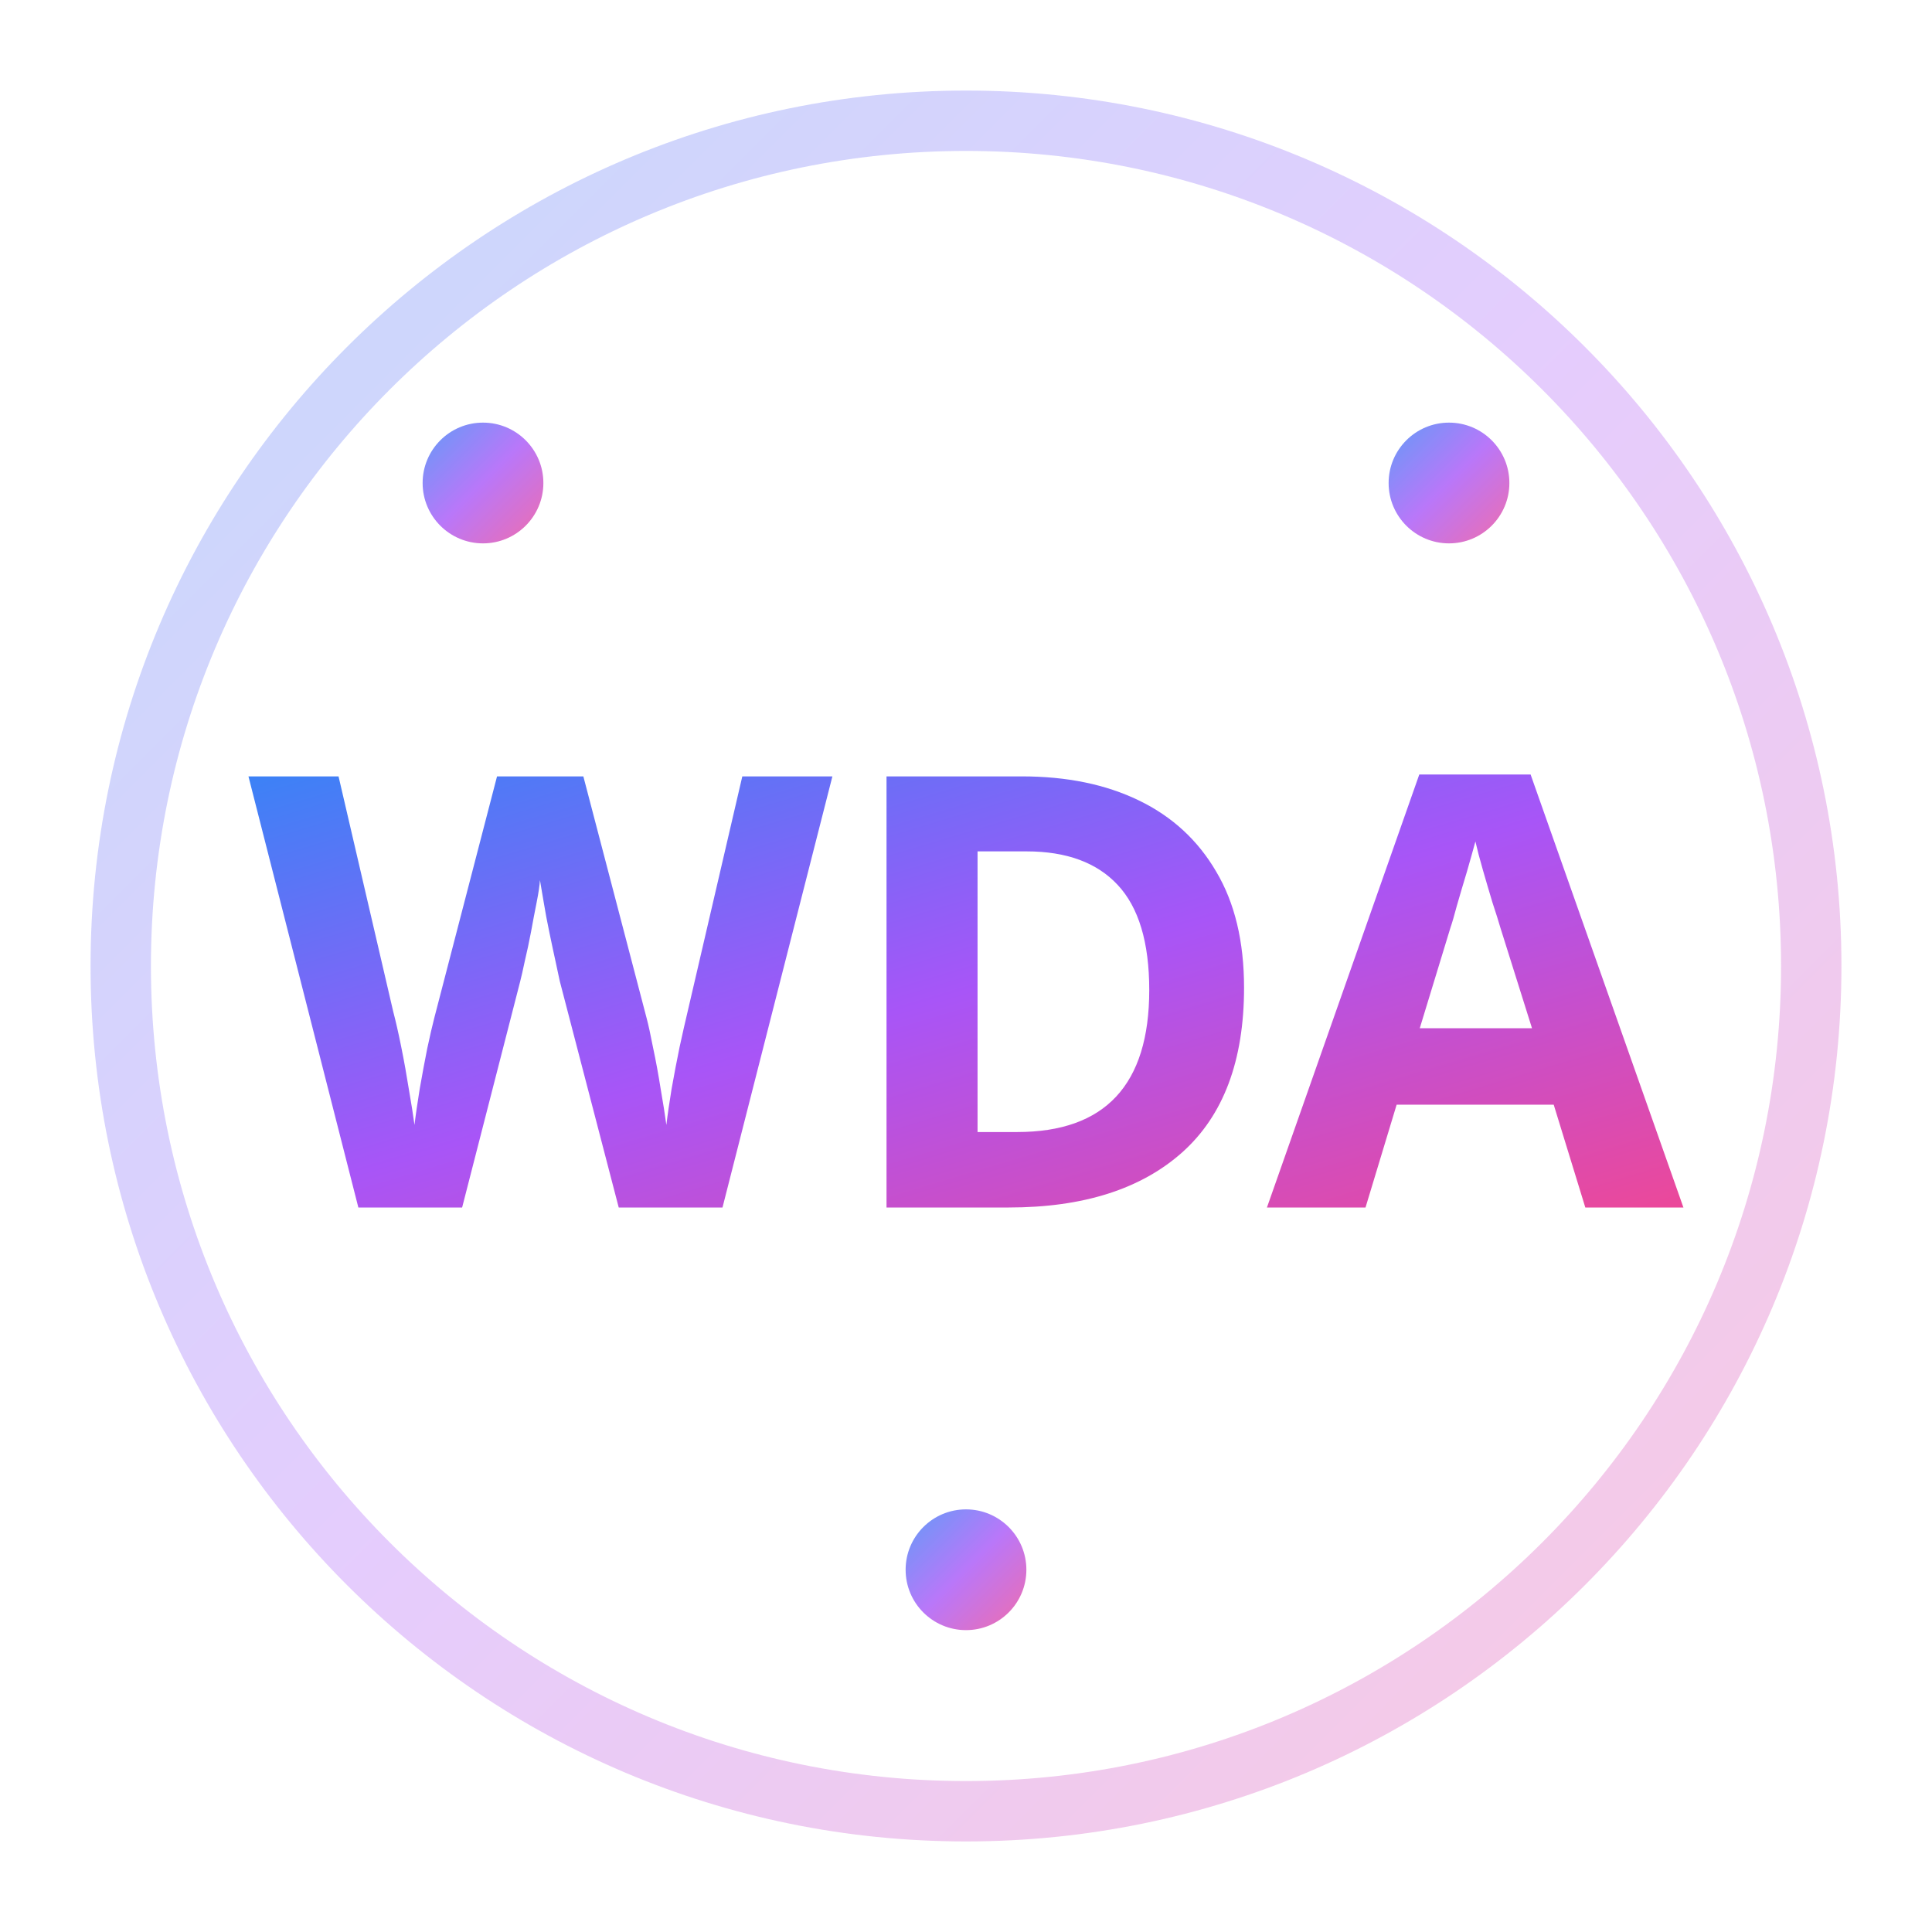
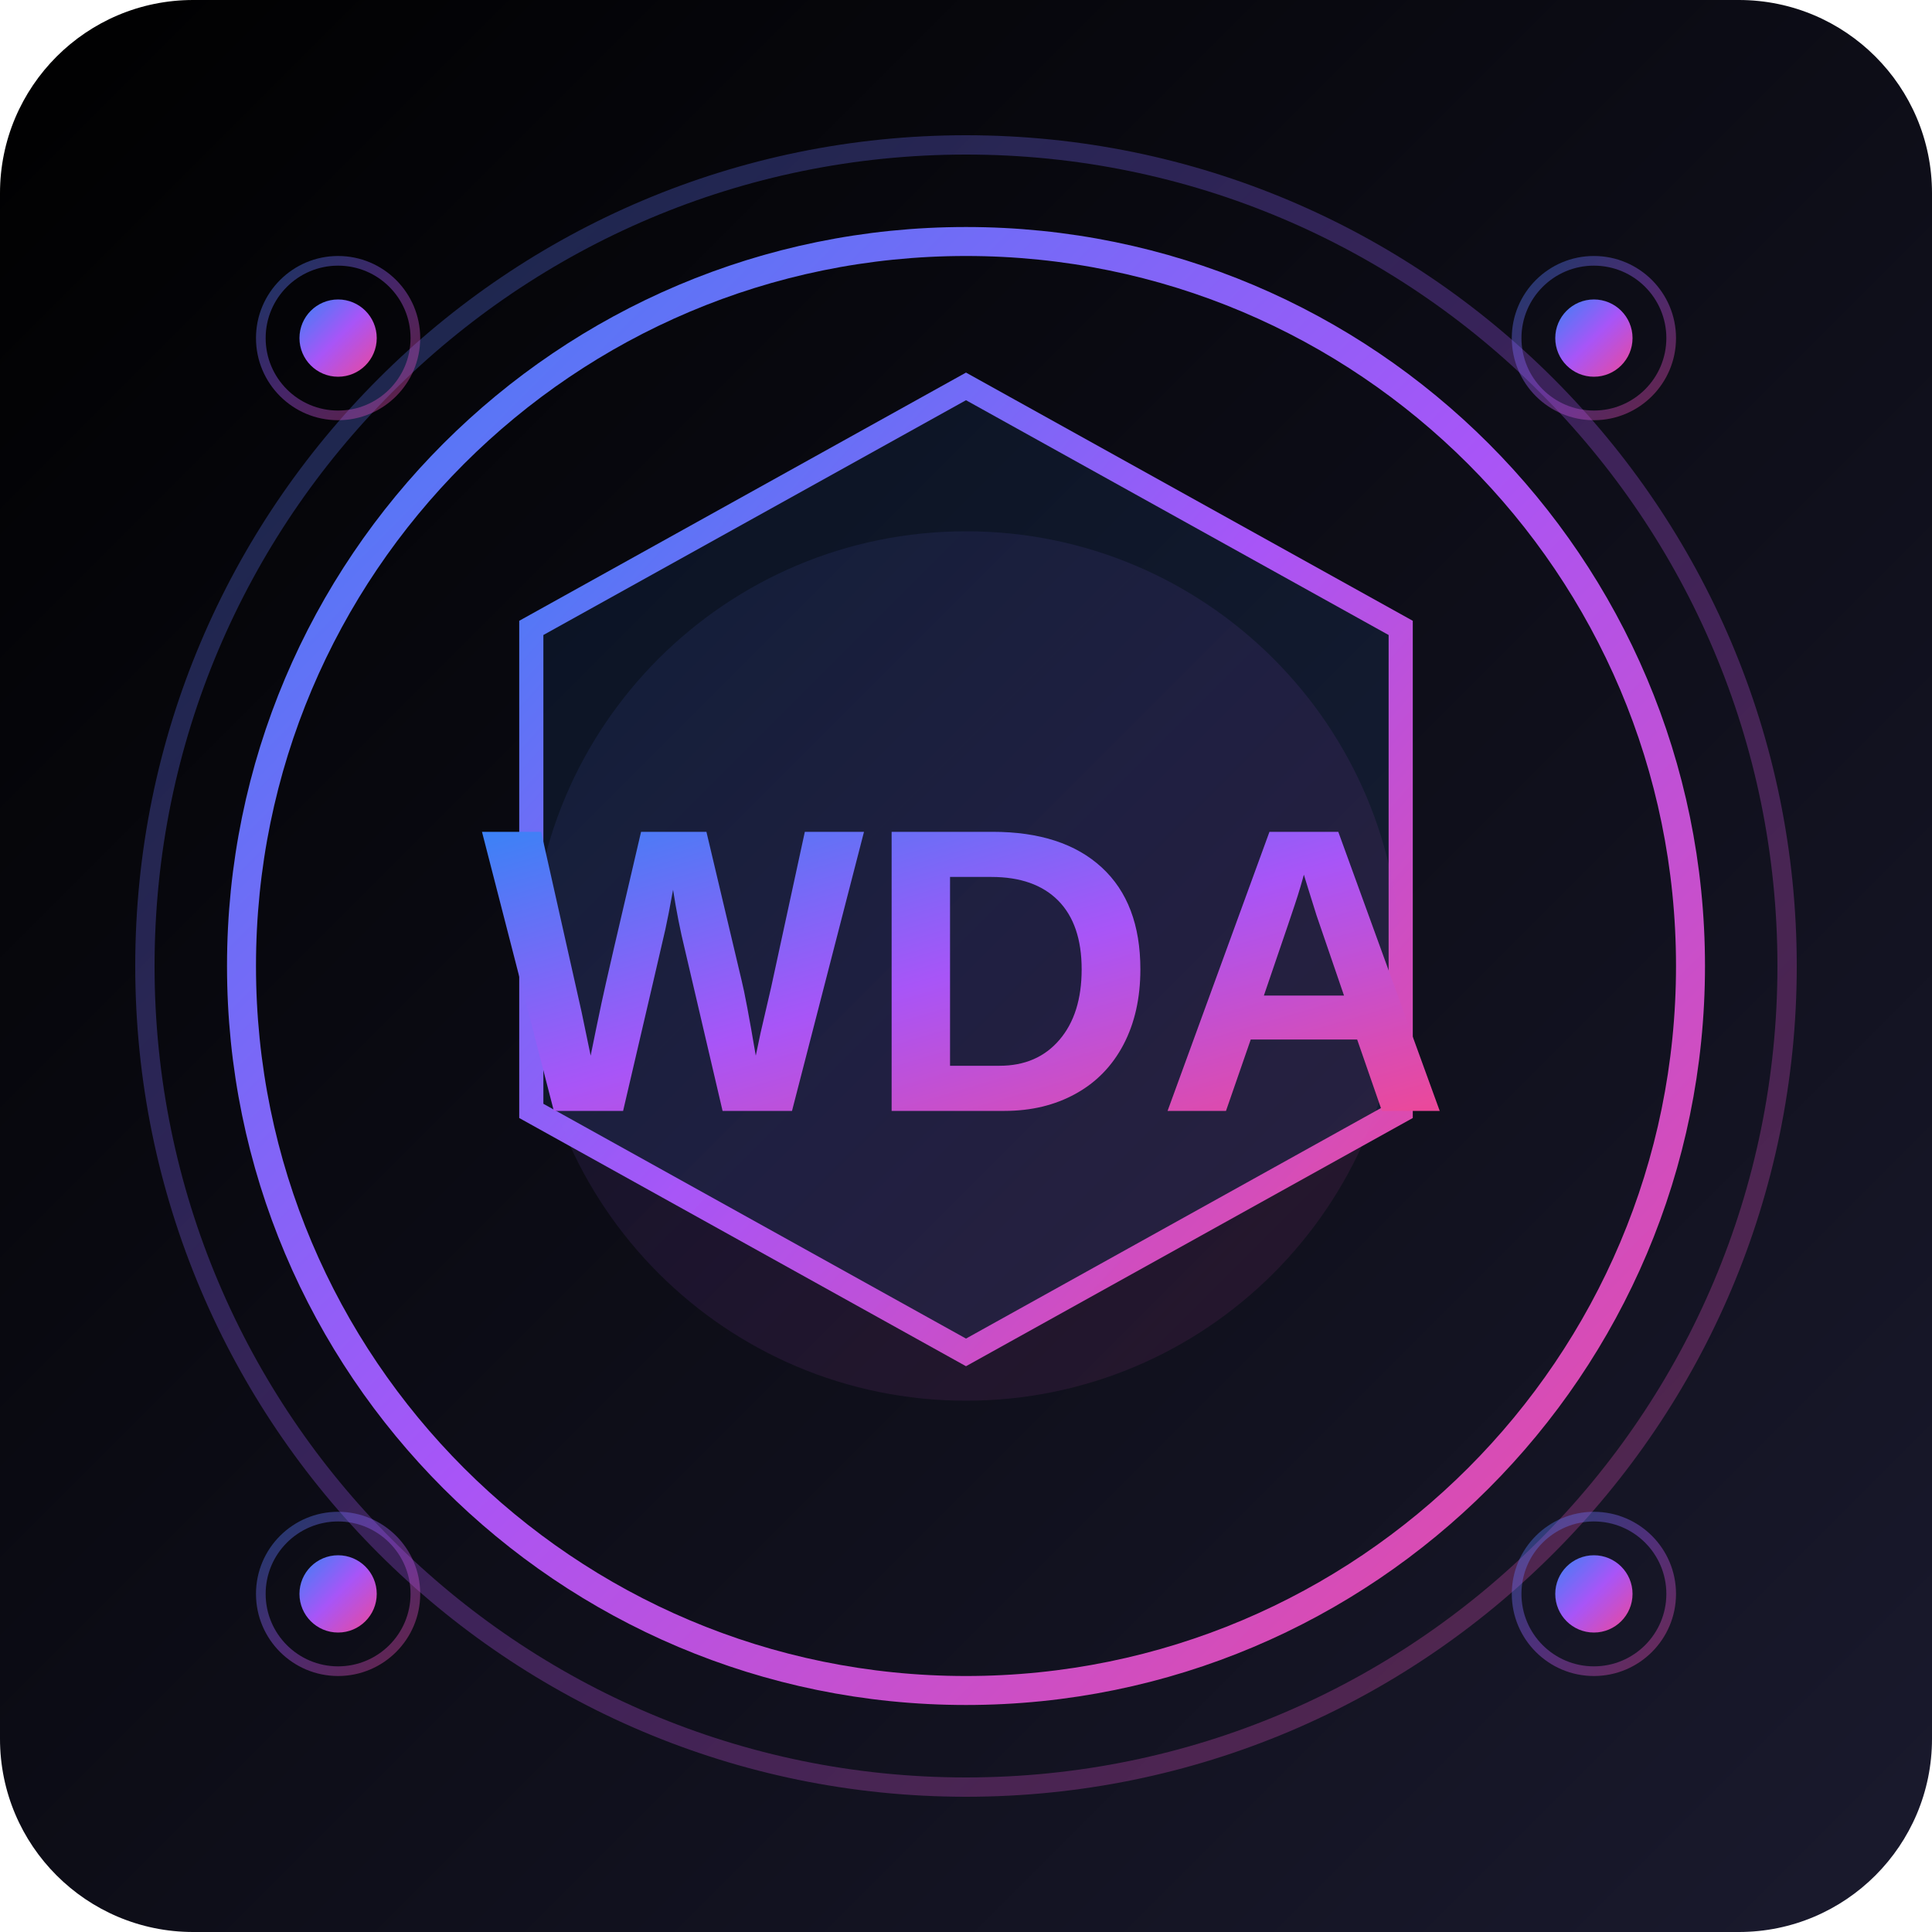
- <svg xmlns="http://www.w3.org/2000/svg" width="64" height="64" viewBox="0 0 64 64" fill="none">
+ <svg xmlns="http://www.w3.org/2000/svg" width="200" height="200" viewBox="0 0 200 200" fill="none">
  <defs>
-     <linearGradient id="wda-gradient" x1="0%" y1="0%" x2="100%" y2="100%">
+     <linearGradient id="icon-gradient" x1="0%" y1="0%" x2="100%" y2="100%">
      <stop offset="0%" style="stop-color:#3b82f6;stop-opacity:1" />
      <stop offset="50%" style="stop-color:#a855f7;stop-opacity:1" />
      <stop offset="100%" style="stop-color:#ec4899;stop-opacity:1" />
    </linearGradient>
+     <linearGradient id="bg-gradient" x1="0%" y1="0%" x2="100%" y2="100%">
+       <stop offset="0%" style="stop-color:#000000;stop-opacity:1" />
+       <stop offset="100%" style="stop-color:#1a1a2e;stop-opacity:1" />
+     </linearGradient>
  </defs>
-   <circle cx="32" cy="32" r="28" stroke="url(#wda-gradient)" stroke-width="2" fill="none" opacity="0.3" />
-   <text x="32" y="40" font-family="Montserrat, sans-serif" font-size="20" font-weight="700" text-anchor="middle" fill="url(#wda-gradient)">WDA</text>
-   <circle cx="16" cy="16" r="2" fill="url(#wda-gradient)" opacity="0.8" />
-   <circle cx="48" cy="16" r="2" fill="url(#wda-gradient)" opacity="0.8" />
-   <circle cx="32" cy="52" r="2" fill="url(#wda-gradient)" opacity="0.8" />
+   <rect width="200" height="200" fill="url(#bg-gradient)" rx="20" />
+   <circle cx="100" cy="100" r="85" stroke="url(#icon-gradient)" stroke-width="2" fill="none" opacity="0.3" />
+   <circle cx="100" cy="100" r="75" stroke="url(#icon-gradient)" stroke-width="3" fill="none" />
+   <path d="M 100 40 L 145 65 L 145 115 L 100 140 L 55 115 L 55 65 Z" stroke="url(#icon-gradient)" stroke-width="2.5" fill="rgba(59, 130, 246, 0.1)" />
+   <circle cx="100" cy="100" r="45" fill="url(#icon-gradient)" opacity="0.1" />
+   <text x="100" y="115" font-family="Montserrat, Arial, sans-serif" font-size="42" font-weight="800" text-anchor="middle" fill="url(#icon-gradient)">WDA</text>
+   <circle cx="35" cy="35" r="4" fill="url(#icon-gradient)" />
+   <circle cx="165" cy="35" r="4" fill="url(#icon-gradient)" />
+   <circle cx="35" cy="165" r="4" fill="url(#icon-gradient)" />
+   <circle cx="165" cy="165" r="4" fill="url(#icon-gradient)" />
+   <circle cx="35" cy="35" r="8" stroke="url(#icon-gradient)" stroke-width="1" fill="none" opacity="0.4" />
+   <circle cx="165" cy="35" r="8" stroke="url(#icon-gradient)" stroke-width="1" fill="none" opacity="0.4" />
+   <circle cx="35" cy="165" r="8" stroke="url(#icon-gradient)" stroke-width="1" fill="none" opacity="0.4" />
+   <circle cx="165" cy="165" r="8" stroke="url(#icon-gradient)" stroke-width="1" fill="none" opacity="0.4" />
</svg>
